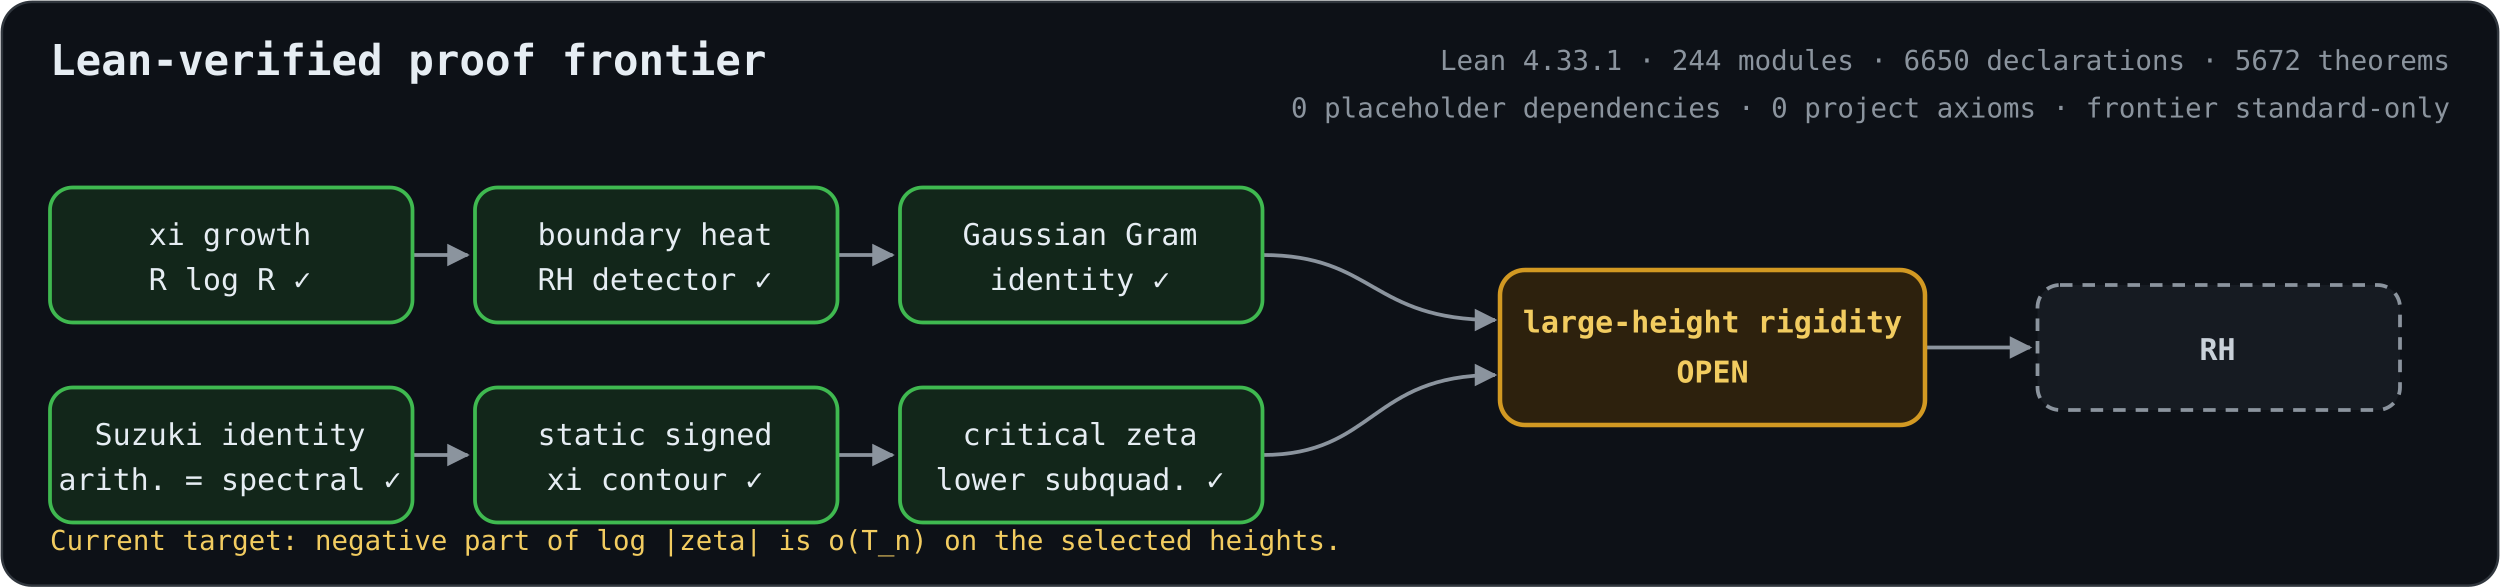
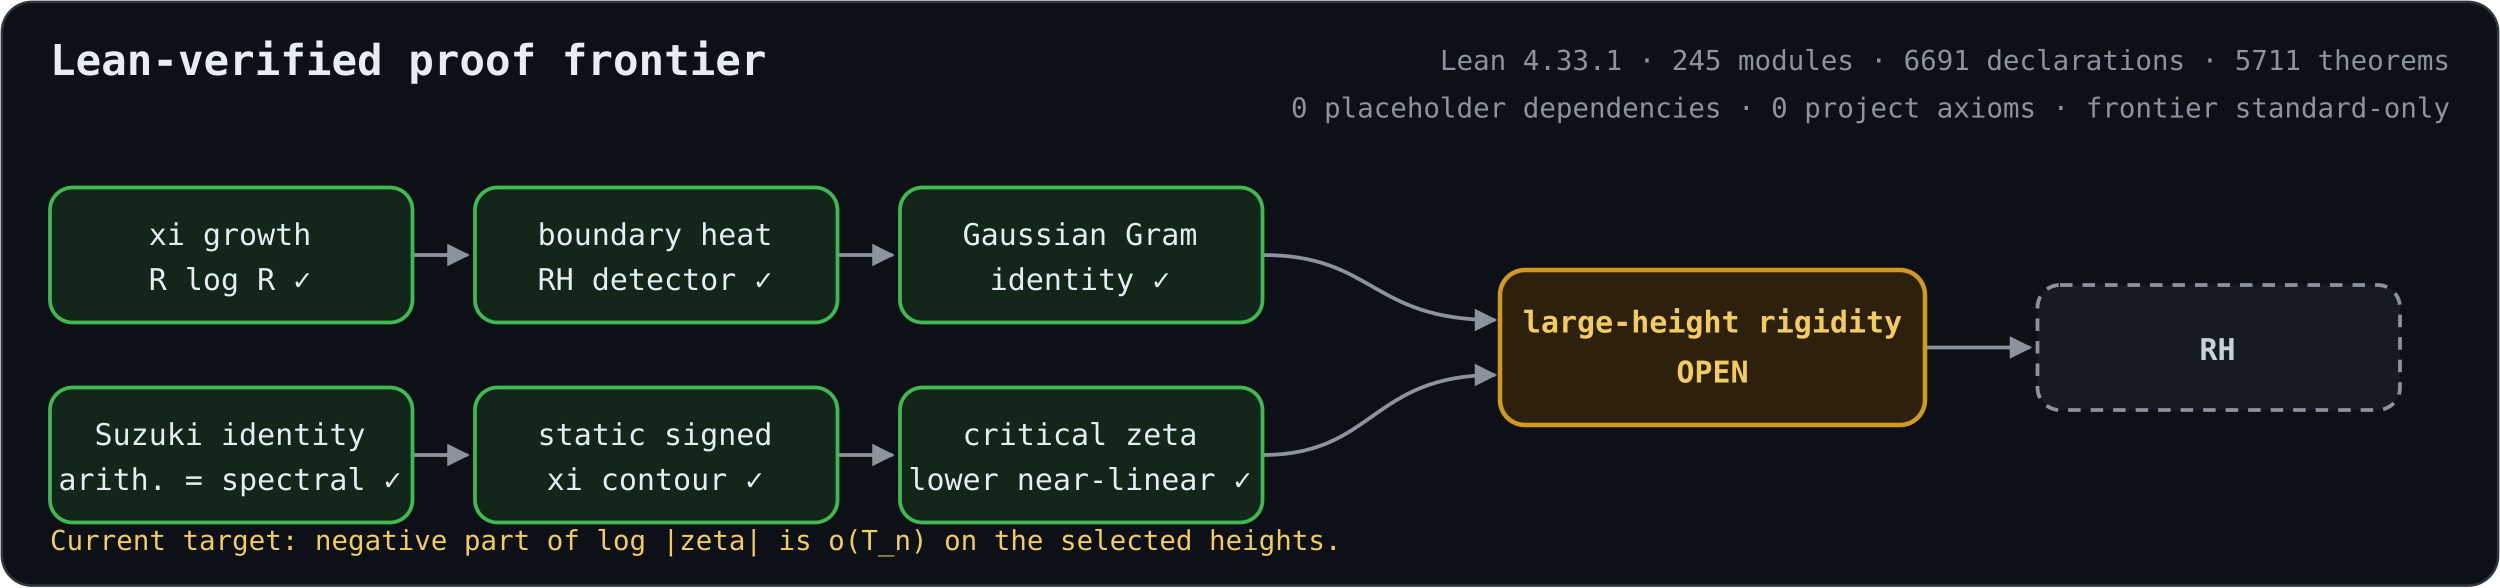
<svg xmlns="http://www.w3.org/2000/svg" role="img" aria-labelledby="title description" viewBox="0 0 1000 235">
  <defs>
    <marker id="arrow" viewBox="0 0 10 10" refX="9" refY="5" markerWidth="6" markerHeight="6" orient="auto-start-reverse">
      <path d="M 0 0 L 10 5 L 0 10 z" fill="#8b949e" />
    </marker>
    <style>
      .bg { fill: #0d1117; stroke: #30363d; }
      text { fill: #e6edf3; font-family: ui-monospace, SFMono-Regular, Menlo, Consolas, monospace; font-size: 12px; text-anchor: middle; }
      .heading { font-size: 17px; font-weight: 700; text-anchor: start; }
      .metrics { fill: #8b949e; font-size: 11px; text-anchor: end; }
      .proved rect { fill: #12261a; stroke: #3fb950; stroke-width: 1.5; }
      .open rect { fill: #2d210d; stroke: #d29922; stroke-width: 1.8; }
      .goal rect { fill: #161b22; stroke: #8b949e; stroke-width: 1.5; stroke-dasharray: 5 4; }
      .open text { fill: #f2cc60; font-weight: 700; }
      .goal text { fill: #c9d1d9; font-weight: 700; }
      .edge { fill: none; stroke: #8b949e; stroke-width: 1.5; marker-end: url(#arrow); }
      .frontier { fill: #f2cc60; font-size: 11px; text-anchor: start; }
    </style>
  </defs>
  <rect class="bg" x="0.75" y="0.75" width="998.5" height="233.5" rx="12" />
  <text class="heading" x="20" y="30">Lean-verified proof frontier</text>
-   <text class="metrics" x="980" y="28">Lean 4.33.1 · 244 modules · 6650 declarations · 5672 theorems</text>
+   <text class="metrics" x="980" y="28">Lean 4.33.1 · 245 modules · 6691 declarations · 5711 theorems</text>
  <text class="metrics" x="980" y="47">0 placeholder dependencies · 0 project axioms · frontier standard-only</text>
  <path class="edge" d="M165 102 H187" />
  <path class="edge" d="M335 102 H357" />
  <path class="edge" d="M165 182 H187" />
  <path class="edge" d="M335 182 H357" />
  <path class="edge" d="M505 102 C550 102 548 128 598 128" />
  <path class="edge" d="M505 182 C550 182 548 150 598 150" />
  <path class="edge" d="M770 139 H812" />
  <g class="proved">
    <rect x="20" y="75" width="145" height="54" rx="9" />
    <text x="92" y="98">xi growth</text>
    <text x="92" y="116">R log R  ✓</text>
  </g>
  <g class="proved">
    <rect x="190" y="75" width="145" height="54" rx="9" />
    <text x="262" y="98">boundary heat</text>
    <text x="262" y="116">RH detector  ✓</text>
  </g>
  <g class="proved">
    <rect x="360" y="75" width="145" height="54" rx="9" />
    <text x="432" y="98">Gaussian Gram</text>
    <text x="432" y="116">identity  ✓</text>
  </g>
  <g class="proved">
    <rect x="20" y="155" width="145" height="54" rx="9" />
    <text x="92" y="178">Suzuki identity</text>
    <text x="92" y="196">arith. = spectral  ✓</text>
  </g>
  <g class="proved">
    <rect x="190" y="155" width="145" height="54" rx="9" />
    <text x="262" y="178">static signed</text>
    <text x="262" y="196">xi contour  ✓</text>
  </g>
  <g class="proved">
    <rect x="360" y="155" width="145" height="54" rx="9" />
    <text x="432" y="178">critical zeta</text>
-     <text x="432" y="196">lower subquad.  ✓</text>
+     <text x="432" y="196">lower near-linear  ✓</text>
  </g>
  <g class="open">
    <rect x="600" y="108" width="170" height="62" rx="10" />
    <text x="685" y="133">large-height rigidity</text>
    <text x="685" y="153">OPEN</text>
  </g>
  <g class="goal">
    <rect x="815" y="114" width="145" height="50" rx="9" />
    <text x="887" y="144">RH</text>
  </g>
  <text class="frontier" x="20" y="220">Current target: negative part of log |zeta| is o(T_n) on the selected heights.</text>
</svg>
